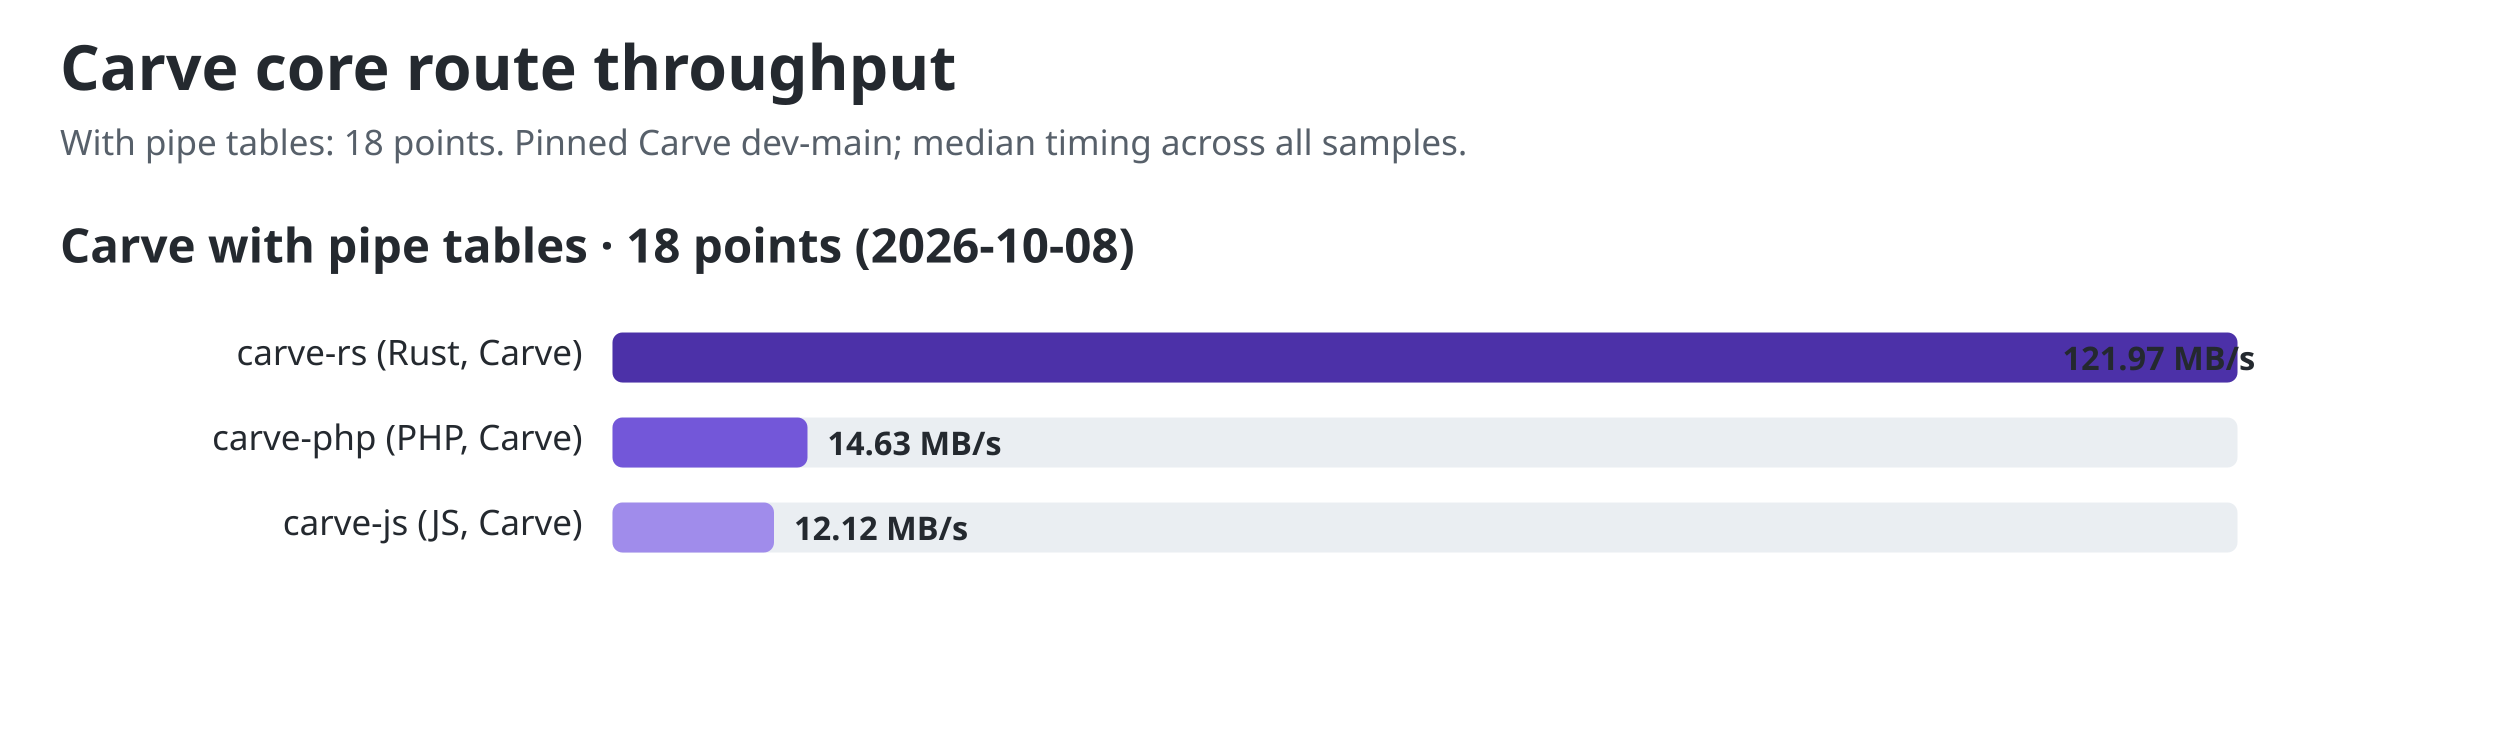
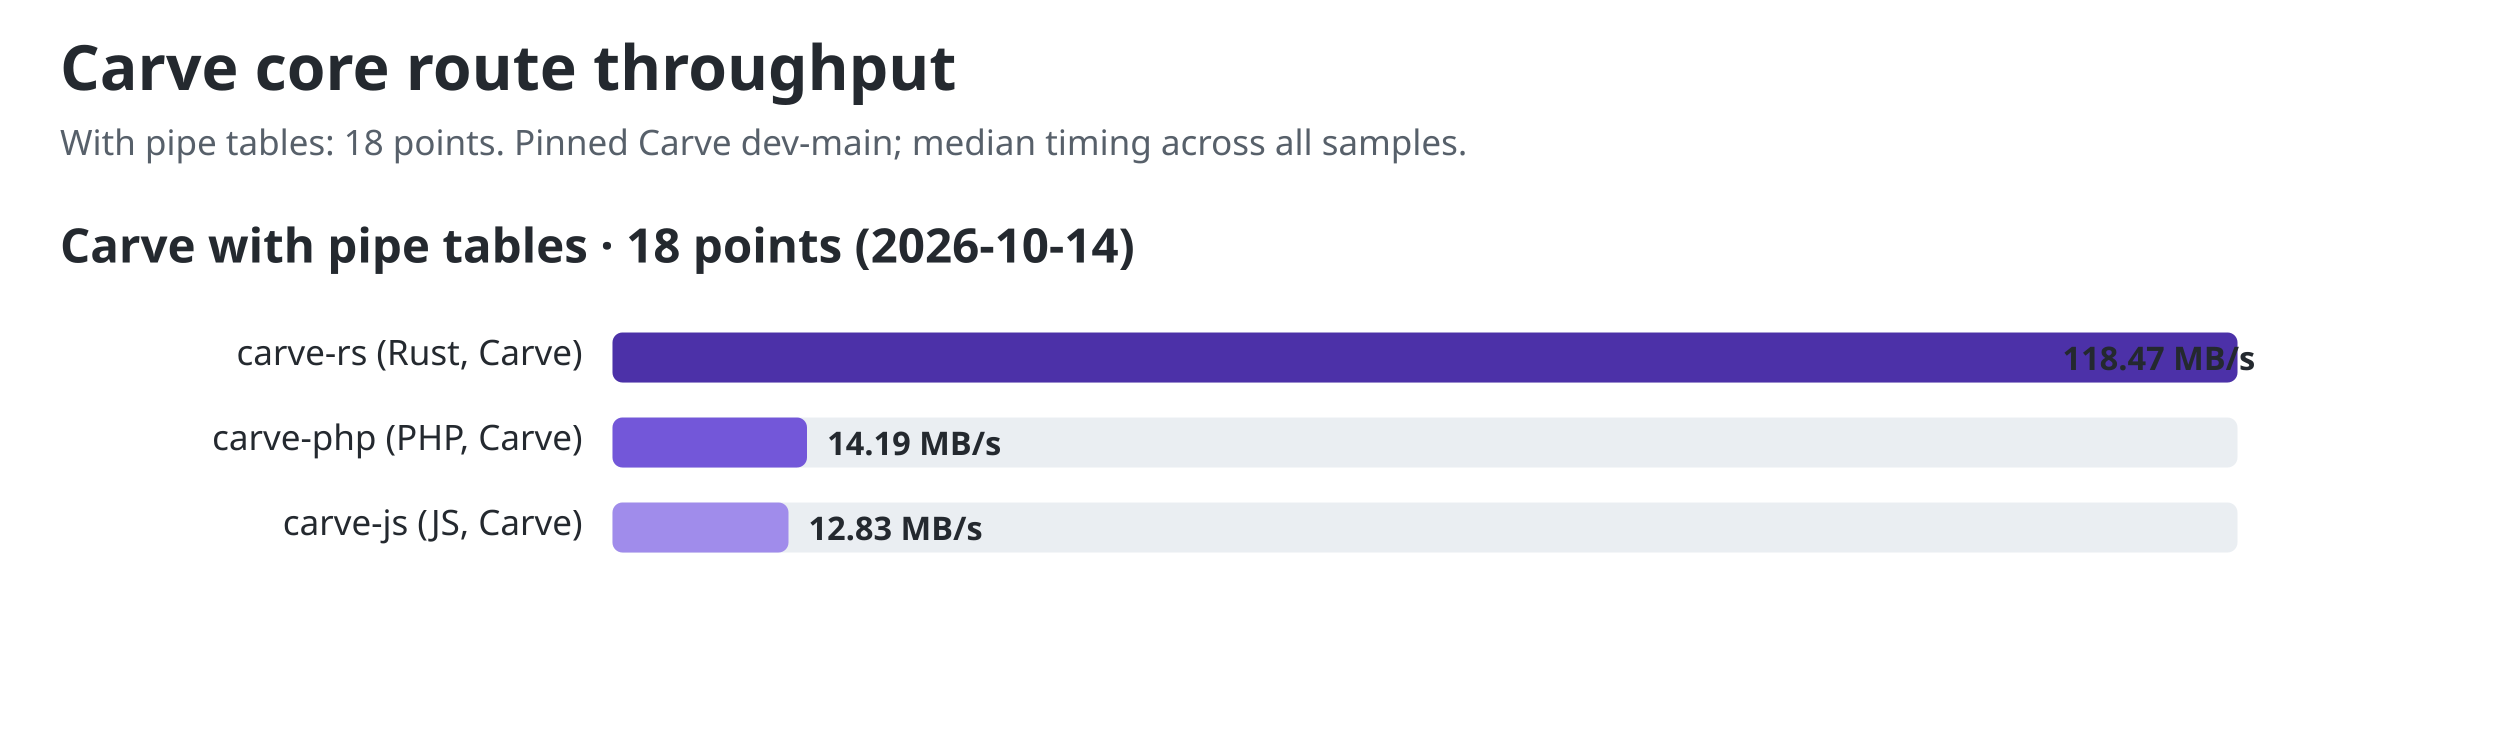
<svg xmlns="http://www.w3.org/2000/svg" width="1000" height="297" viewBox="0 0 1000 297" role="img" aria-labelledby="title desc">
  <style>text{font-family:ui-sans-serif,system-ui,sans-serif;fill:#24292f}.title{font-size:25px;font-weight:700}.sub{font-size:14px;fill:#57606a}.group{font-size:19px;font-weight:650}.label{font-size:14px}.value{font-size:13px;font-weight:650;fill:#24292f}.track{fill:#eaeef2}@media(prefers-color-scheme:dark){text,.value{fill:#f0f6fc}.sub{fill:#8c959f}.track{fill:#30363d}}</style>
  <text id="chart-title" class="title" x="24" y="36">Carve core route throughput</text>
  <text class="sub" x="24" y="62">With pipe tables: 18 points. Pinned Carve dev-main; median timing across all samples.</text>
-   <text class="group" x="24" y="105">Carve with pipe tables · 18 points (2026-10-08)</text>
+   <text class="group" x="24" y="105">Carve with pipe tables · 18 points (2026-10-14)</text>
  <text class="label" x="233" y="146" text-anchor="end">carve-rs (Rust, Carve)</text>
  <rect class="track" x="245" y="133" width="650" height="20" rx="4" />
  <rect x="245" y="133" width="650.0" height="20" rx="4" fill="#4c31a8" />
-   <text class="value" x="825" y="148">121.97 MB/s</text>
+   <text class="value" x="825" y="148">118.47 MB/s</text>
  <text class="label" x="233" y="180" text-anchor="end">carve-php (PHP, Carve)</text>
  <rect class="track" x="245" y="167" width="650" height="20" rx="4" />
-   <rect x="245" y="167" width="78.0" height="20" rx="4" fill="#7357d9" />
-   <text class="value" x="330.964" y="182">14.63 MB/s</text>
+   <rect x="245" y="167" width="77.8" height="20" rx="4" fill="#7357d9" />
+   <text class="value" x="330.847" y="182">14.19 MB/s</text>
  <text class="label" x="233" y="214" text-anchor="end">carve-js (JS, Carve)</text>
  <rect class="track" x="245" y="201" width="650" height="20" rx="4" />
-   <rect x="245" y="201" width="64.6" height="20" rx="4" fill="#a08ceb" />
-   <text class="value" x="317.609" y="216">12.12 MB/s</text>
+   <rect x="245" y="201" width="70.4" height="20" rx="4" fill="#a08ceb" />
+   <text class="value" x="323.396" y="216">12.83 MB/s</text>
</svg>
